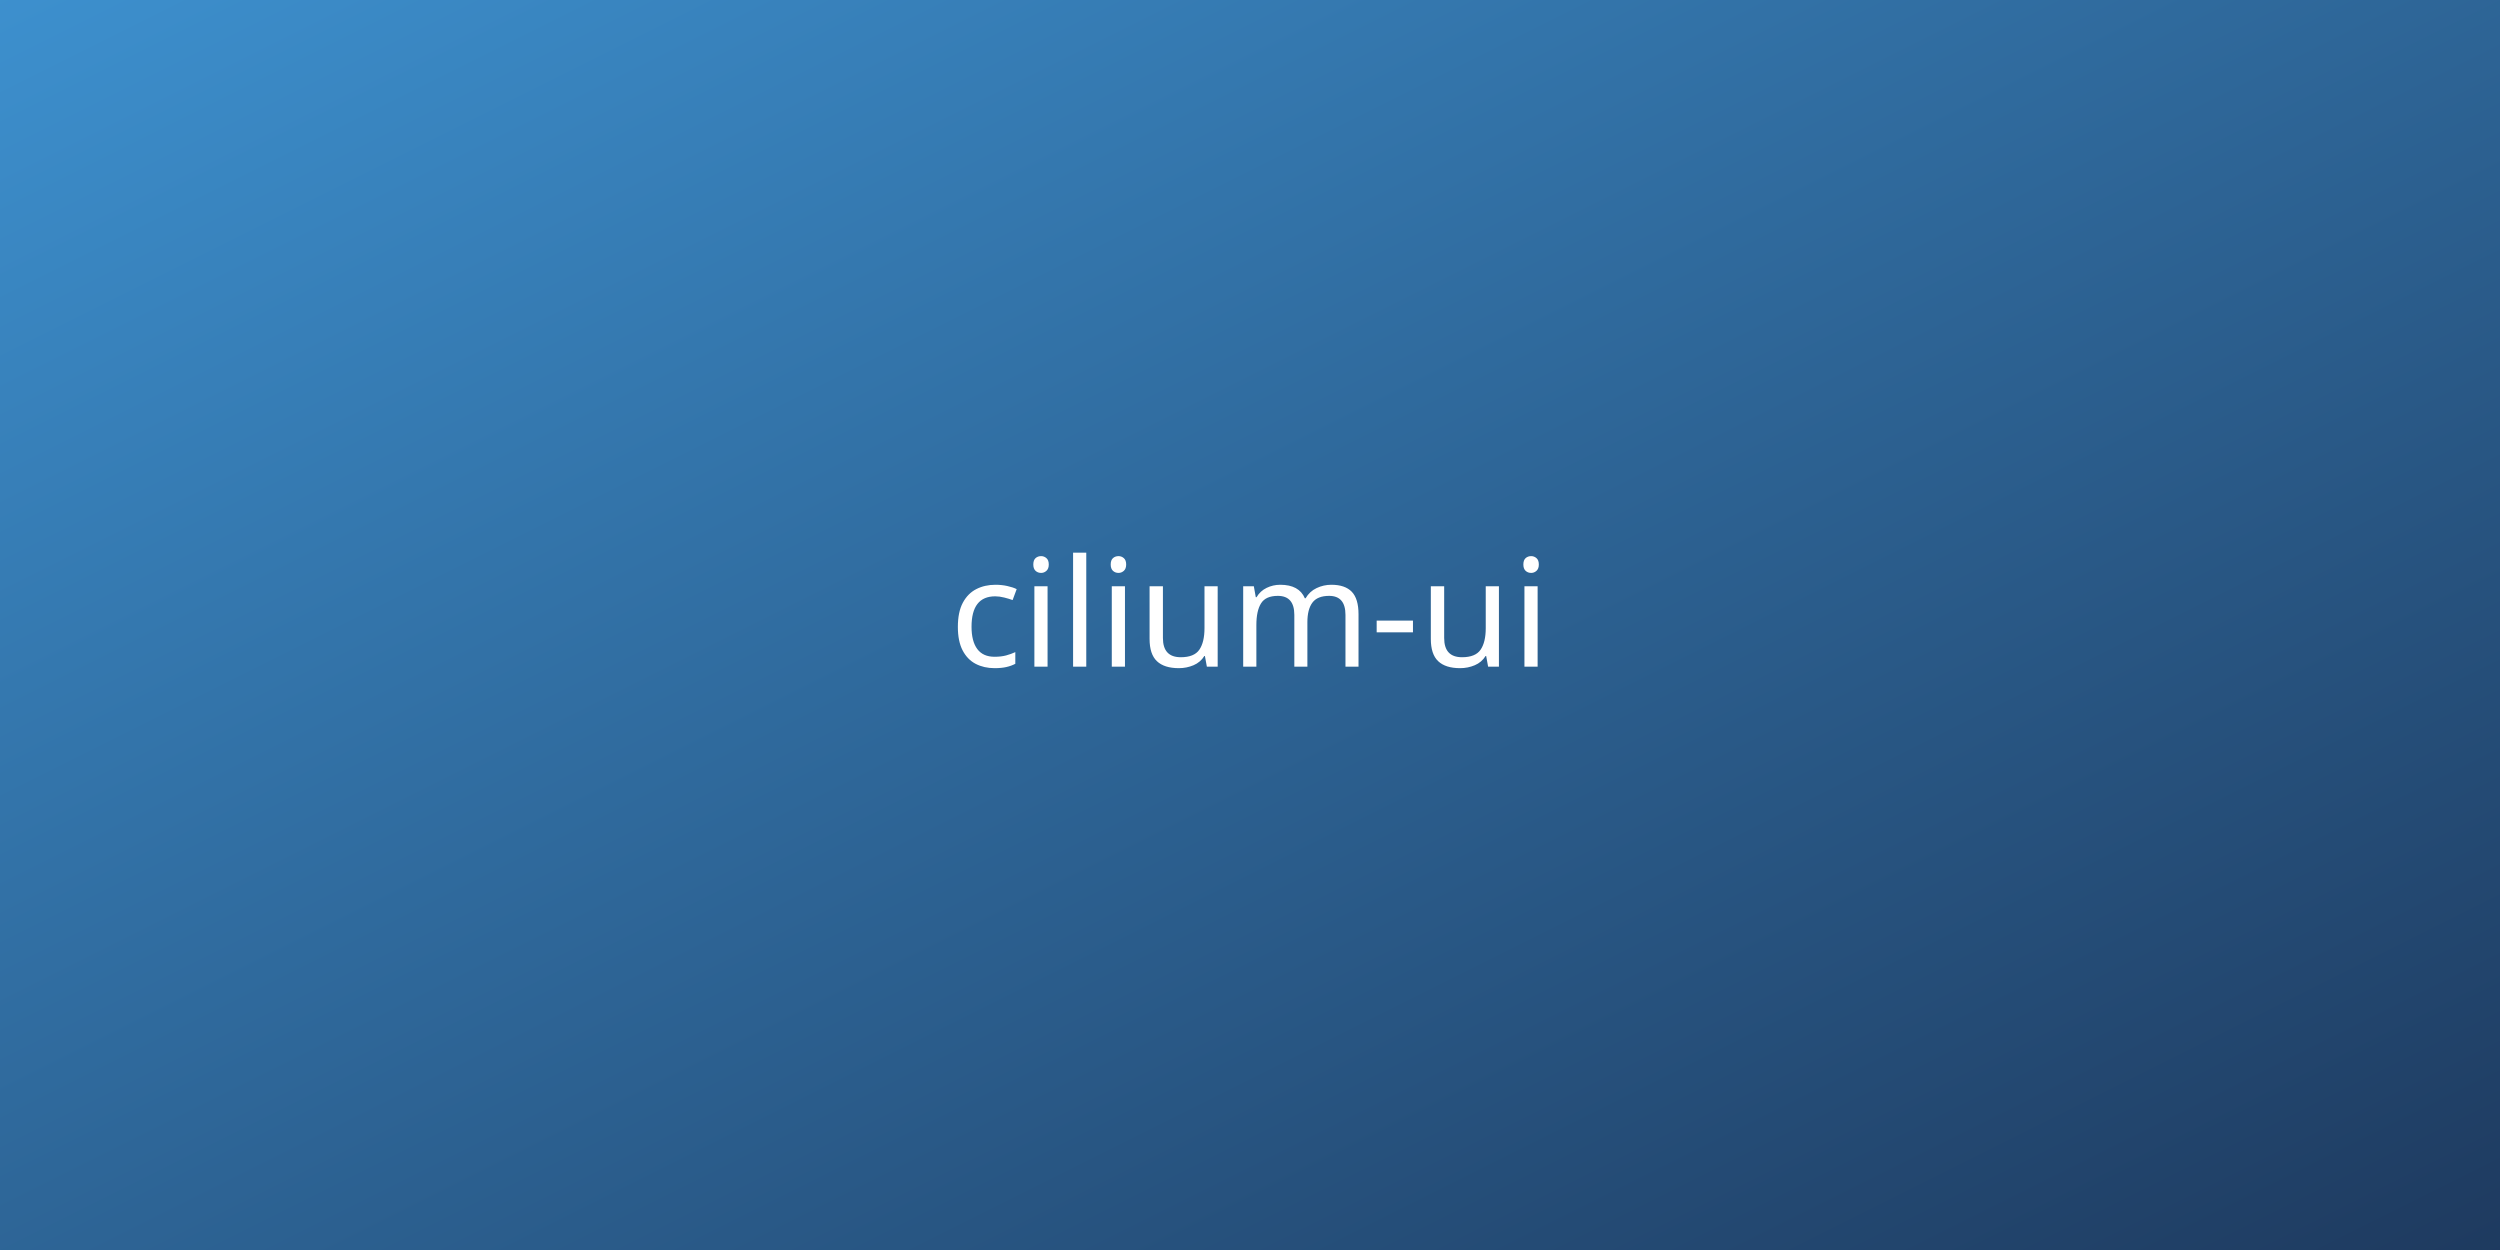
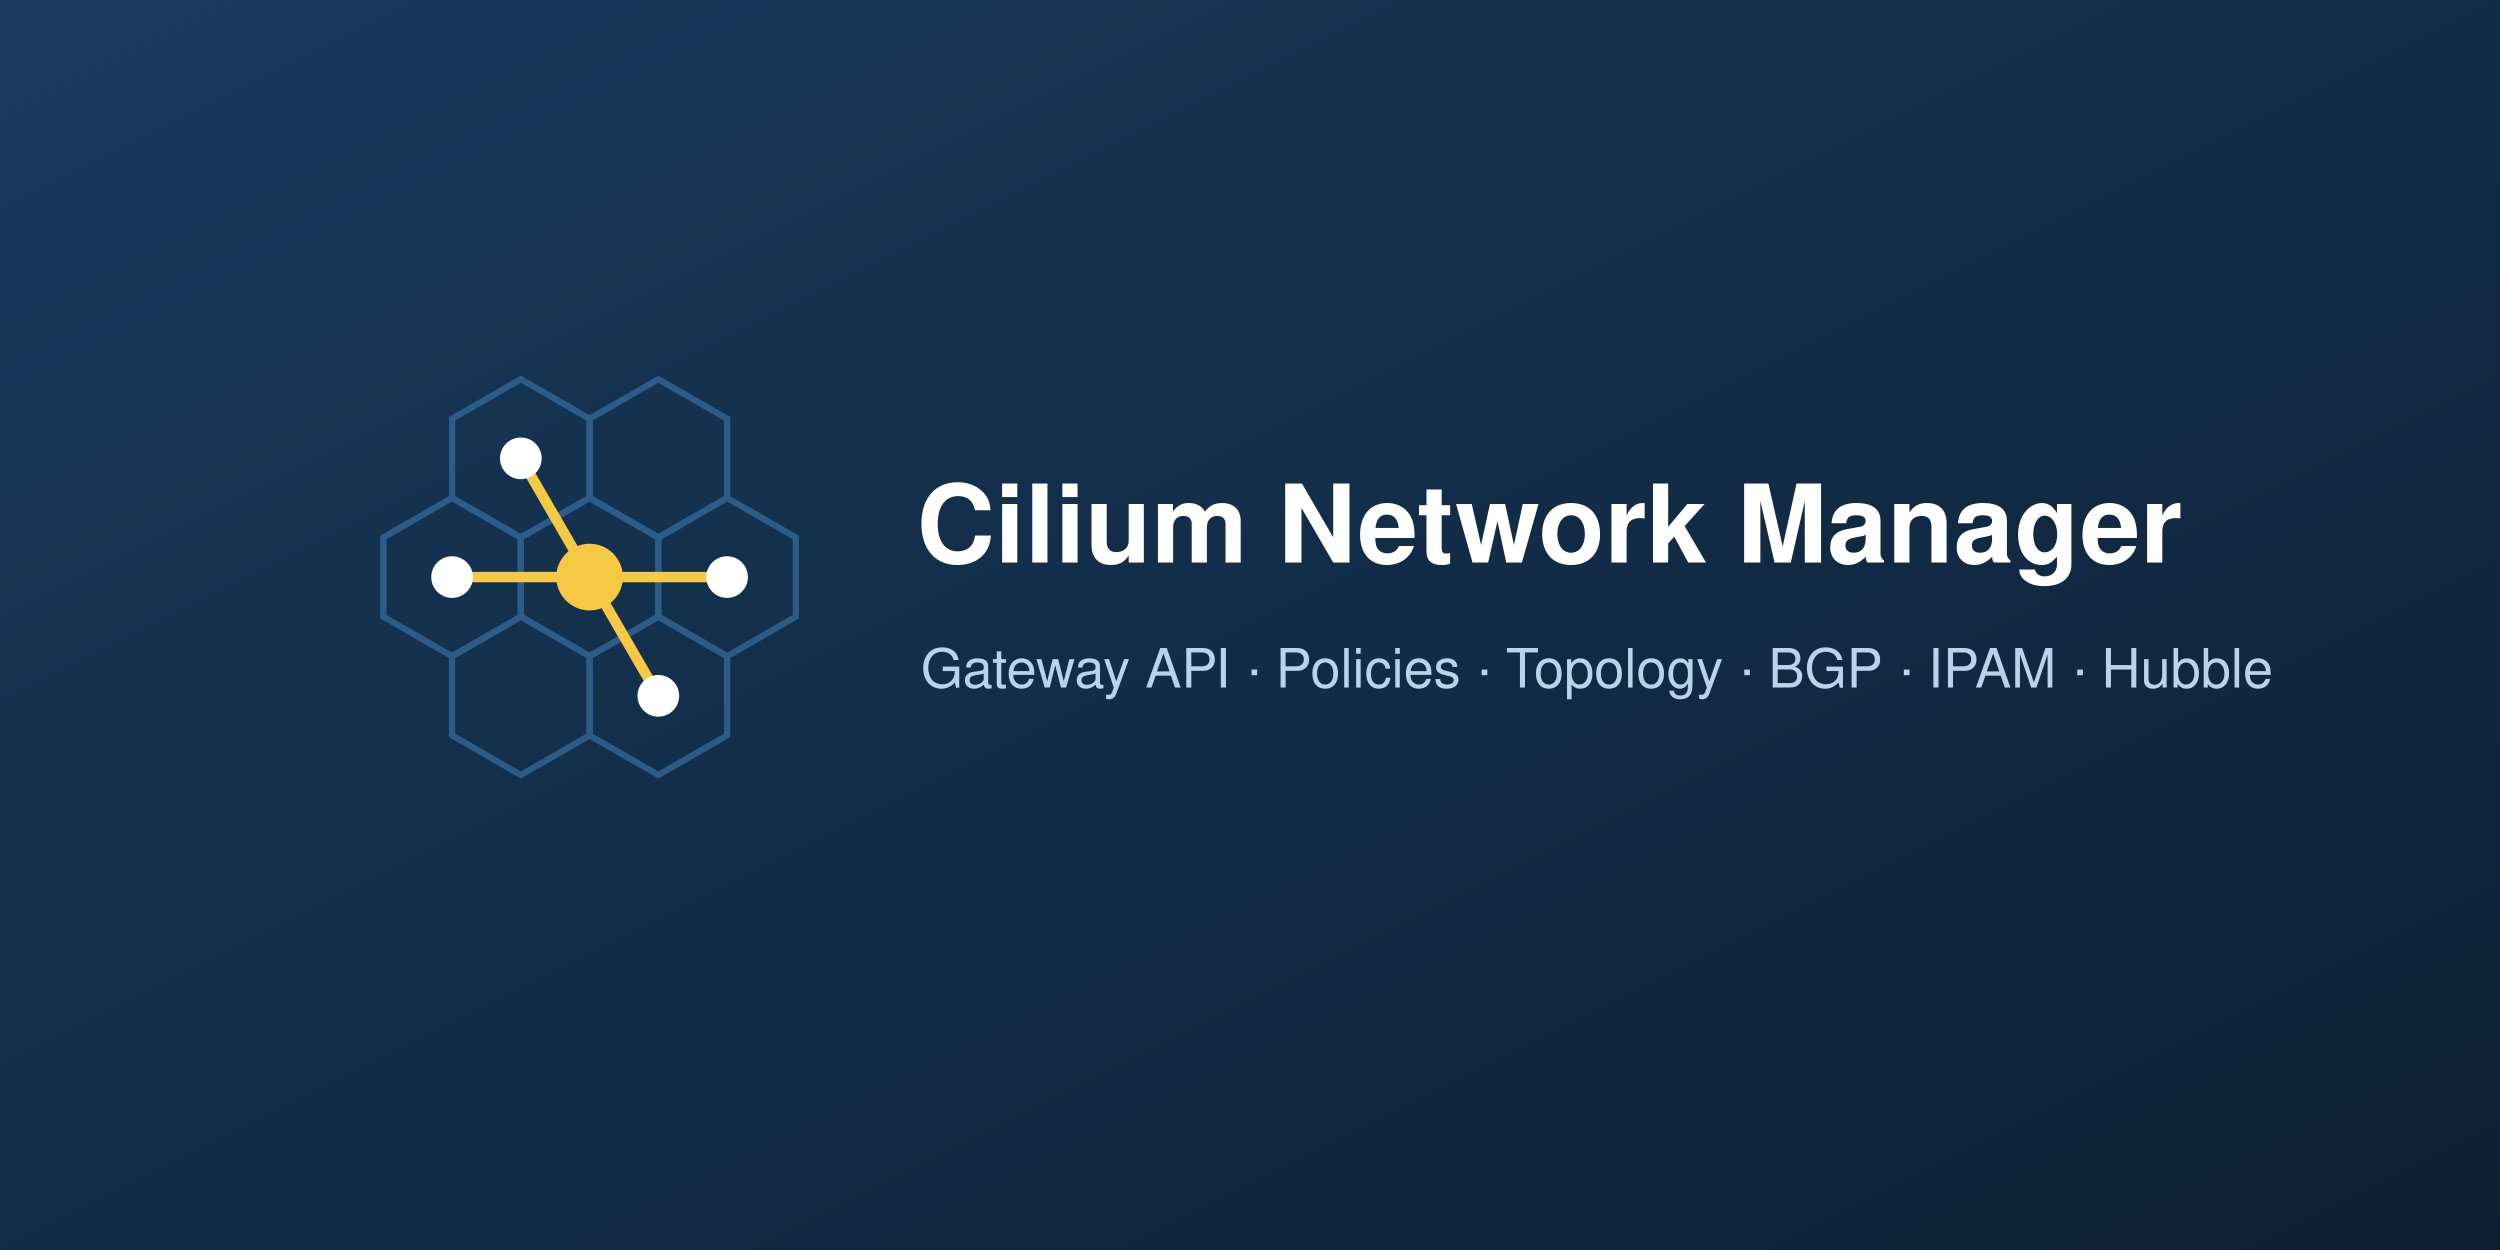
<svg xmlns="http://www.w3.org/2000/svg" viewBox="0 0 1200 600" width="1200" height="600">
  <defs>
-     <linearGradient id="background" x1="0" y1="0" x2="1" y2="1">
-       <stop offset="0" stop-color="#3d90ce" />
-       <stop offset="1" stop-color="#1e3a5f" />
+     <linearGradient id="bg" x1="0" y1="0" x2="1" y2="1">
+       <stop offset="0" stop-color="#173a5c" />
+       <stop offset="1" stop-color="#0d1f33" />
    </linearGradient>
+     <g id="hex">
+       <path d="M0 -38 L33 -19 L33 19 L0 38 L-33 19 L-33 -19 Z" fill="none" stroke="#3f7fb8" stroke-width="3" />
+     </g>
  </defs>
-   <rect width="1200" height="600" fill="url(#background)" />
-   <text x="600" y="320" text-anchor="middle" font-family="sans-serif" font-size="72" fill="#ffffff">cilium-ui</text>
+   <rect width="1200" height="600" fill="url(#bg)" />
+   <g opacity="0.55">
+     <use href="#hex" x="250" y="220" />
+     <use href="#hex" x="316" y="220" />
+     <use href="#hex" x="283" y="277" />
+     <use href="#hex" x="217" y="277" />
+     <use href="#hex" x="349" y="277" />
+     <use href="#hex" x="250" y="334" />
+     <use href="#hex" x="316" y="334" />
+   </g>
+   <g stroke="#f6c945" stroke-width="5" fill="none" stroke-linecap="round">
+     <path d="M217 277 L283 277 L349 277 M283 277 L250 220 M283 277 L316 334" />
+   </g>
+   <g fill="#ffffff">
+     <circle cx="217" cy="277" r="10" />
+     <circle cx="349" cy="277" r="10" />
+     <circle cx="250" cy="220" r="10" />
+     <circle cx="316" cy="334" r="10" />
+   </g>
+   <circle cx="283" cy="277" r="16" fill="#f6c945" />
+   <text x="440" y="270" font-family="Helvetica, Arial, sans-serif" font-size="52" font-weight="700" fill="#ffffff">Cilium Network Manager</text>
+   <text x="442" y="330" font-family="Helvetica, Arial, sans-serif" font-size="26" fill="#b9d3ea">Gateway API · Policies · Topology · BGP · IPAM · Hubble</text>
</svg>
